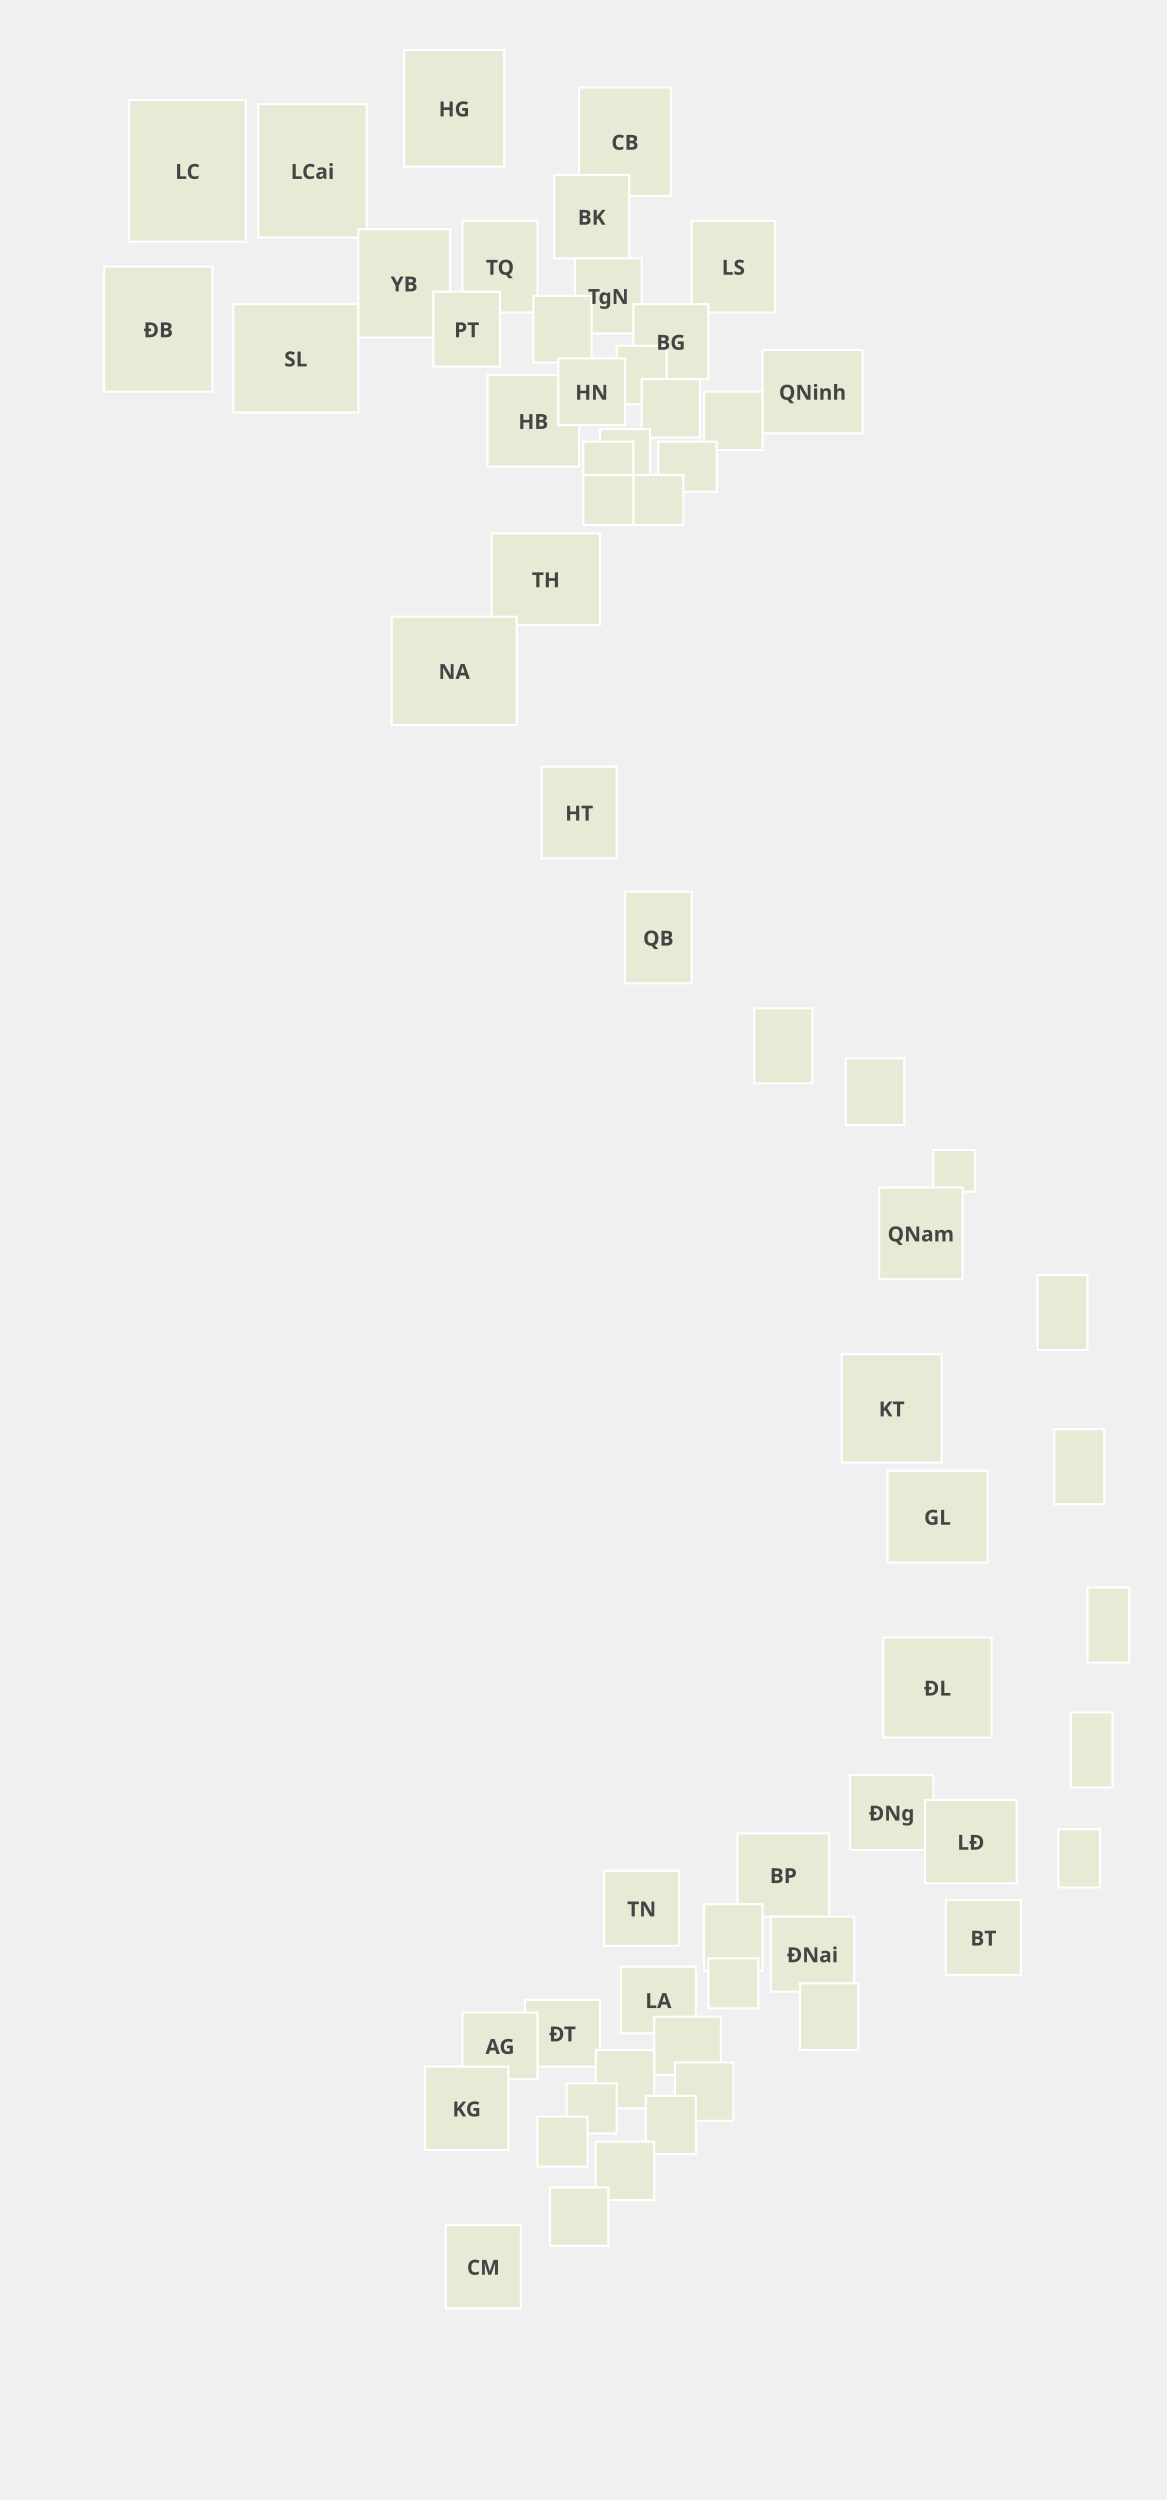
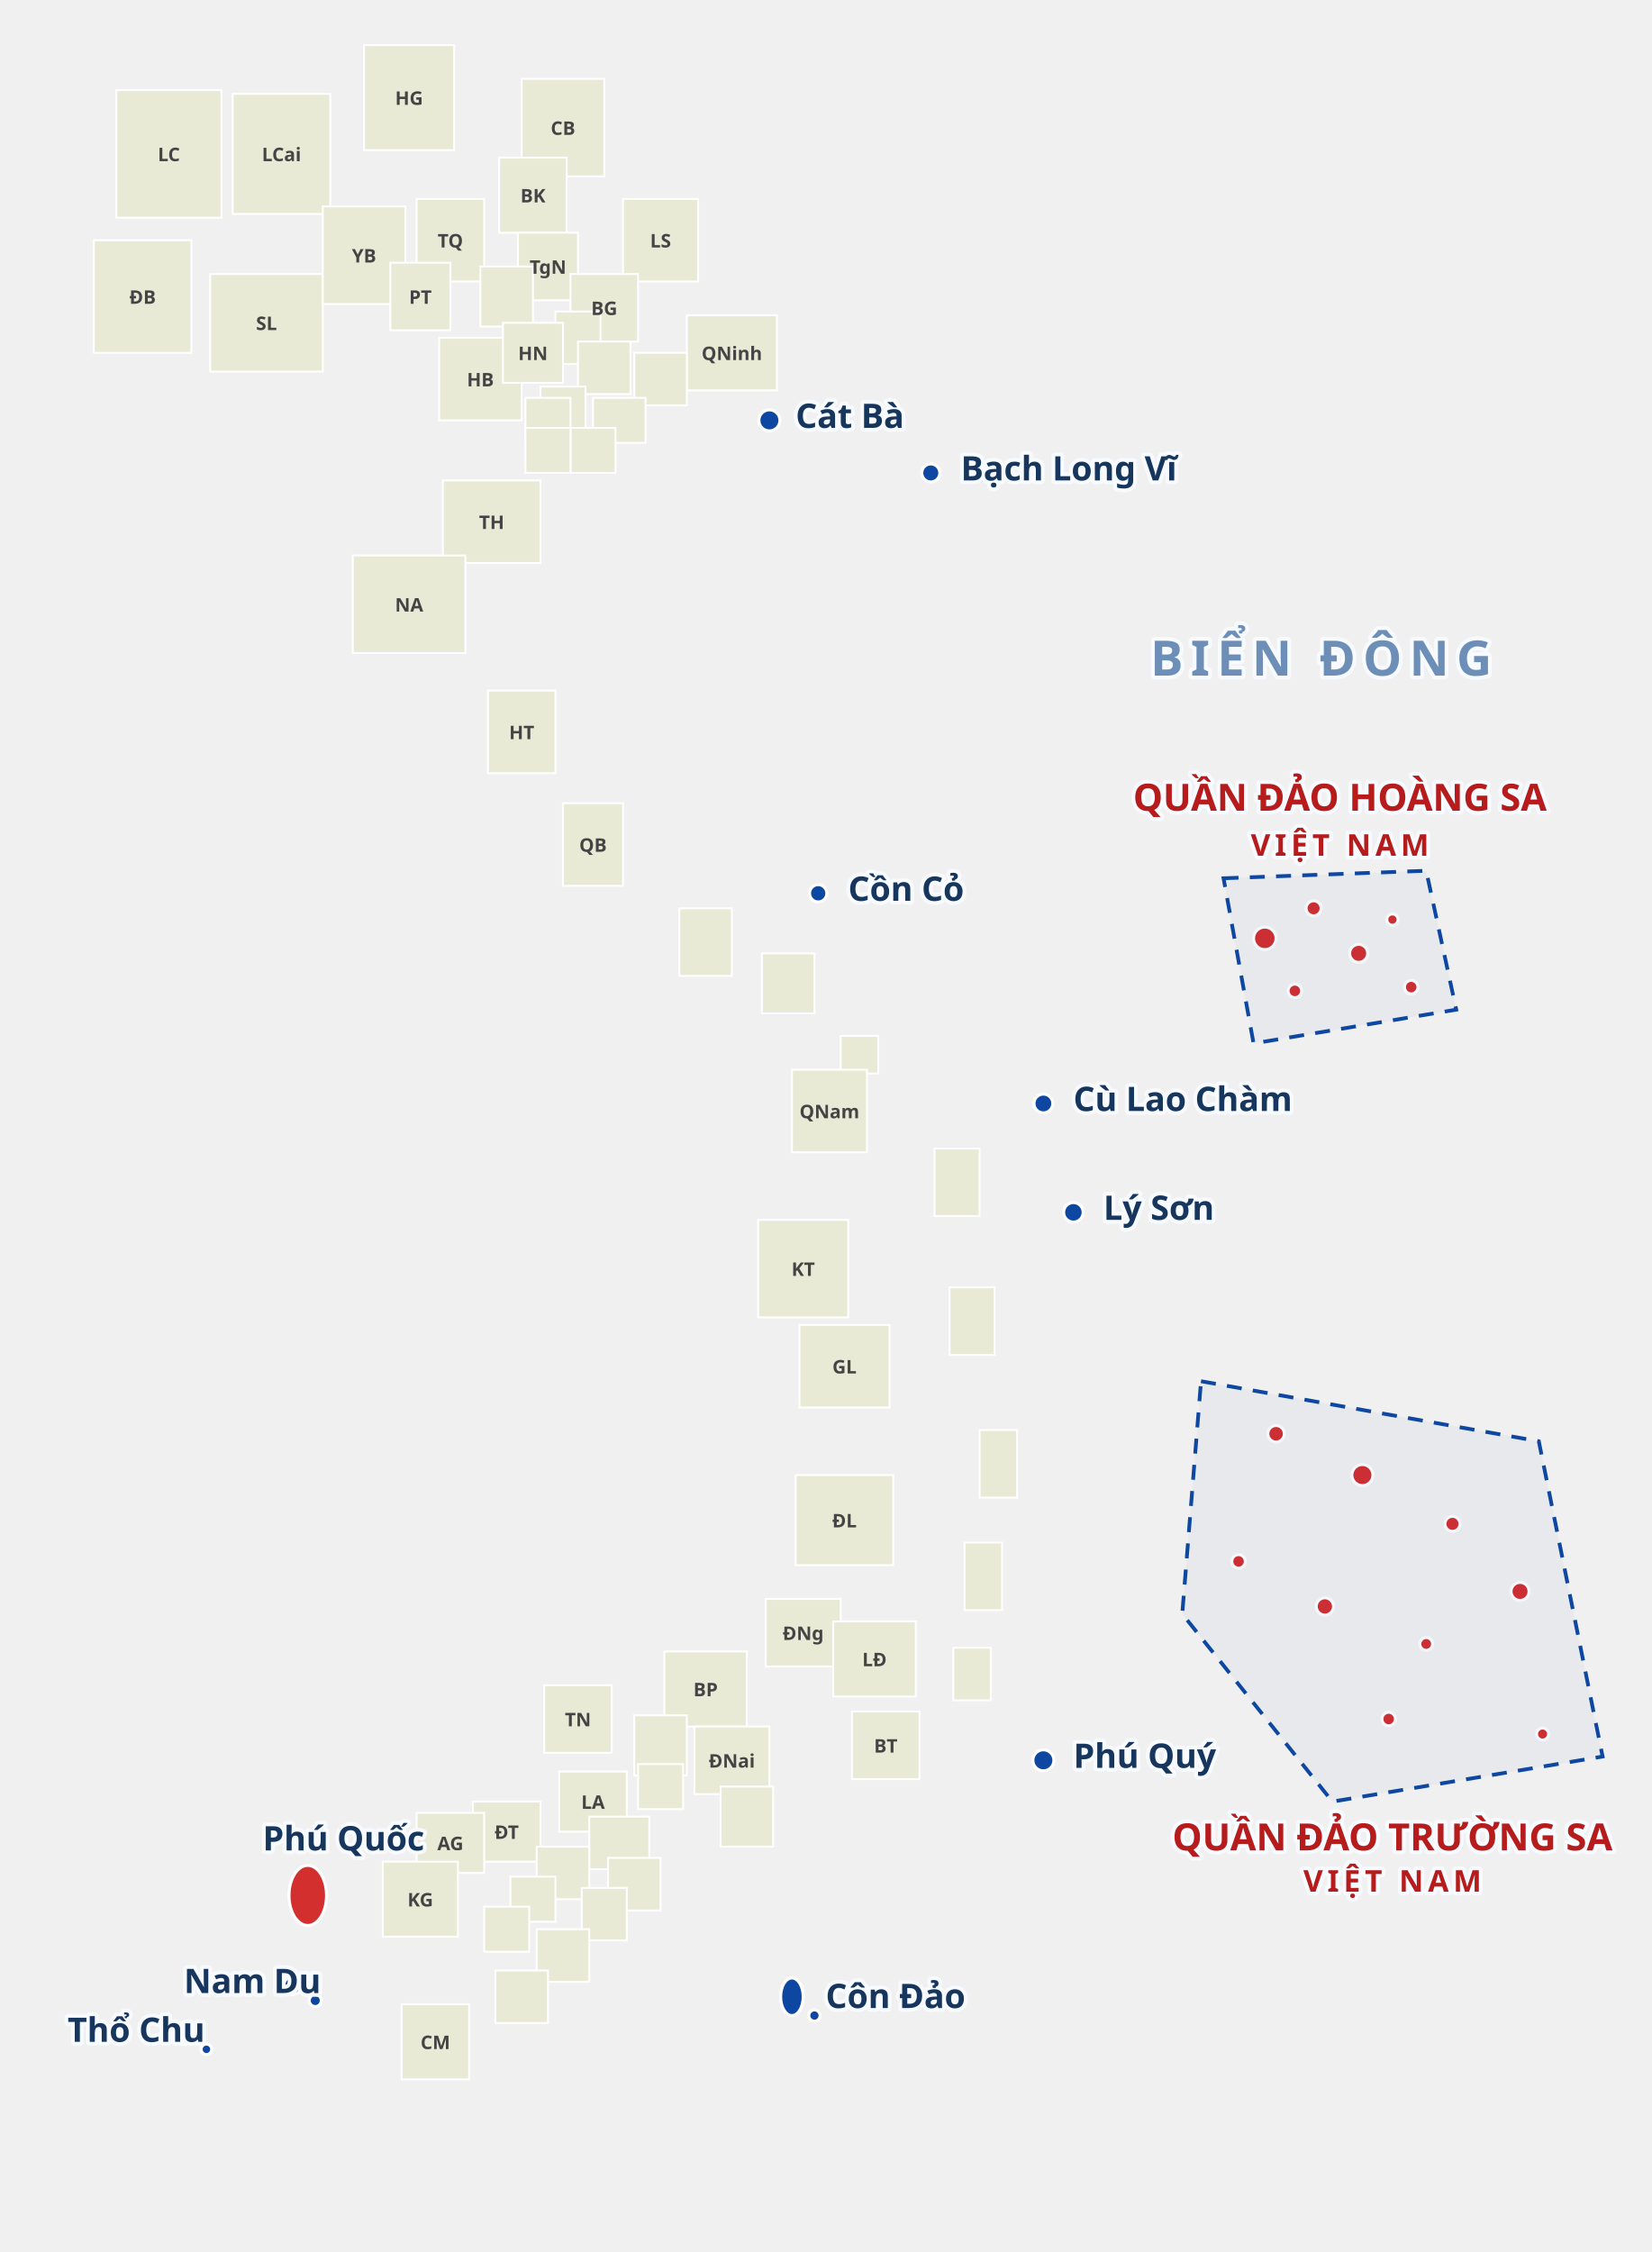
- <svg xmlns="http://www.w3.org/2000/svg" viewBox="0 0 280 600" role="img" aria-label="Bản đồ 63 tỉnh thành Việt Nam">
+ <svg xmlns="http://www.w3.org/2000/svg" viewBox="0 0 440 600" role="img" aria-label="Bản đồ Việt Nam 63 tỉnh thành, gồm các đảo và hai quần đảo Hoàng Sa, Trường Sa">
+   <style>
+     .sovereignty-islands { color: #0d47a1; font-family: system-ui, sans-serif; pointer-events: none; }
+     .sovereignty-islands circle, .sovereignty-islands ellipse { fill: currentColor; stroke: #fff; stroke-width: .8; }
+     .sovereignty-islands text { fill: #17365d; font-size: 9px; font-weight: 700; paint-order: stroke; stroke: #f7fbff; stroke-width: 2px; stroke-linejoin: round; }
+     .sovereignty-islands .sea-label { fill: #6d8eb7; font-size: 13px; letter-spacing: 2px; text-anchor: middle; }
+     .sovereignty-islands .archipelago-boundary { fill: rgba(13,71,161,.04); stroke: #0d47a1; stroke-width: 1; stroke-dasharray: 4 3; }
+     .sovereignty-islands .archipelago-label { fill: #b71c1c; font-size: 10px; text-anchor: middle; }
+     .sovereignty-islands .sovereignty-label { fill: #b71c1c; font-size: 8px; letter-spacing: 1.2px; text-anchor: middle; }
+     .sovereignty-islands .island-marker--featured circle, .sovereignty-islands .island-marker--featured ellipse { fill: #d32f2f; }
+   </style>
  <g id="provinces-63">
    <path id="p45" title="Lai Châu" fill="var(--province-fill,#e8ead6)" stroke="#fff" stroke-width="0.5" d="M31,24 h28 v34 h-28 Z" />
    <path id="p48" title="Lào Cai" fill="var(--province-fill,#e8ead6)" stroke="#fff" stroke-width="0.5" d="M62,25 h26 v32 h-26 Z" />
    <path id="p31" title="Điện Biên" fill="var(--province-fill,#e8ead6)" stroke="#fff" stroke-width="0.5" d="M25,64 h26 v30 h-26 Z" />
    <path id="p62" title="Sơn La" fill="var(--province-fill,#e8ead6)" stroke="#fff" stroke-width="0.5" d="M56,73 h30 v26 h-30 Z" />
    <path id="p40" title="Hòa Bình" fill="var(--province-fill,#e8ead6)" stroke="#fff" stroke-width="0.5" d="M117,90 h22 v22 h-22 Z" />
    <path id="p35" title="Hà Giang" fill="var(--province-fill,#e8ead6)" stroke="#fff" stroke-width="0.5" d="M97,12 h24 v28 h-24 Z" />
    <path id="p73" title="Yên Bái" fill="var(--province-fill,#e8ead6)" stroke="#fff" stroke-width="0.5" d="M86,55 h22 v26 h-22 Z" />
    <path id="p70" title="Tuyên Quang" fill="var(--province-fill,#e8ead6)" stroke="#fff" stroke-width="0.5" d="M111,53 h18 v22 h-18 Z" />
    <path id="p28" title="Cao Bằng" fill="var(--province-fill,#e8ead6)" stroke="#fff" stroke-width="0.5" d="M139,21 h22 v26 h-22 Z" />
    <path id="p20" title="Bắc Kạn" fill="var(--province-fill,#e8ead6)" stroke="#fff" stroke-width="0.5" d="M133,42 h18 v20 h-18 Z" />
    <path id="p47" title="Lạng Sơn" fill="var(--province-fill,#e8ead6)" stroke="#fff" stroke-width="0.5" d="M166,53 h20 v22 h-20 Z" />
    <path id="p59" title="Quảng Ninh" fill="var(--province-fill,#e8ead6)" stroke="#fff" stroke-width="0.5" d="M183,84 h24 v20 h-24 Z" />
    <path id="p65" title="Thái Nguyên" fill="var(--province-fill,#e8ead6)" stroke="#fff" stroke-width="0.5" d="M138,62 h16 v18 h-16 Z" />
    <path id="p19" title="Bắc Giang" fill="var(--province-fill,#e8ead6)" stroke="#fff" stroke-width="0.5" d="M152,73 h18 v18 h-18 Z" />
    <path id="p54" title="Phú Thọ" fill="var(--province-fill,#e8ead6)" stroke="#fff" stroke-width="0.5" d="M104,70 h16 v18 h-16 Z" />
    <path id="p72" title="Vĩnh Phúc" fill="var(--province-fill,#e8ead6)" stroke="#fff" stroke-width="0.5" d="M128,71 h14 v16 h-14 Z" />
    <path id="p21" title="Bắc Ninh" fill="var(--province-fill,#e8ead6)" stroke="#fff" stroke-width="0.5" d="M148,83 h12 v14 h-12 Z" />
    <path id="p11" title="Hà Nội" fill="var(--province-fill,#e8ead6)" stroke="#fff" stroke-width="0.5" d="M134,86 h16 v16 h-16 Z" />
    <path id="p38" title="Hải Dương" fill="var(--province-fill,#e8ead6)" stroke="#fff" stroke-width="0.5" d="M154,91 h14 v14 h-14 Z" />
    <path id="p13" title="Hải Phòng" fill="var(--province-fill,#e8ead6)" stroke="#fff" stroke-width="0.5" d="M169,94 h14 v14 h-14 Z" />
    <path id="p41" title="Hưng Yên" fill="var(--province-fill,#e8ead6)" stroke="#fff" stroke-width="0.5" d="M144,103 h12 v12 h-12 Z" />
    <path id="p36" title="Hà Nam" fill="var(--province-fill,#e8ead6)" stroke="#fff" stroke-width="0.5" d="M140,106 h12 v12 h-12 Z" />
    <path id="p64" title="Thái Bình" fill="var(--province-fill,#e8ead6)" stroke="#fff" stroke-width="0.5" d="M158,106 h14 v12 h-14 Z" />
    <path id="p50" title="Nam Định" fill="var(--province-fill,#e8ead6)" stroke="#fff" stroke-width="0.5" d="M152,114 h12 v12 h-12 Z" />
    <path id="p52" title="Ninh Bình" fill="var(--province-fill,#e8ead6)" stroke="#fff" stroke-width="0.5" d="M140,114 h12 v12 h-12 Z" />
    <path id="p66" title="Thanh Hóa" fill="var(--province-fill,#e8ead6)" stroke="#fff" stroke-width="0.5" d="M118,128 h26 v22 h-26 Z" />
    <path id="p51" title="Nghệ An" fill="var(--province-fill,#e8ead6)" stroke="#fff" stroke-width="0.5" d="M94,148 h30 v26 h-30 Z" />
    <path id="p37" title="Hà Tĩnh" fill="var(--province-fill,#e8ead6)" stroke="#fff" stroke-width="0.5" d="M130,184 h18 v22 h-18 Z" />
    <path id="p56" title="Quảng Bình" fill="var(--province-fill,#e8ead6)" stroke="#fff" stroke-width="0.5" d="M150,214 h16 v22 h-16 Z" />
    <path id="p60" title="Quảng Trị" fill="var(--province-fill,#e8ead6)" stroke="#fff" stroke-width="0.5" d="M181,242 h14 v18 h-14 Z" />
    <path id="p67" title="Thừa Thiên Huế" fill="var(--province-fill,#e8ead6)" stroke="#fff" stroke-width="0.5" d="M203,254 h14 v16 h-14 Z" />
    <path id="p14" title="Đà Nẵng" fill="var(--province-fill,#e8ead6)" stroke="#fff" stroke-width="0.5" d="M224,276 h10 v10 h-10 Z" />
    <path id="p57" title="Quảng Nam" fill="var(--province-fill,#e8ead6)" stroke="#fff" stroke-width="0.5" d="M211,285 h20 v22 h-20 Z" />
    <path id="p58" title="Quảng Ngãi" fill="var(--province-fill,#e8ead6)" stroke="#fff" stroke-width="0.5" d="M249,306 h12 v18 h-12 Z" />
    <path id="p24" title="Bình Định" fill="var(--province-fill,#e8ead6)" stroke="#fff" stroke-width="0.5" d="M253,343 h12 v18 h-12 Z" />
    <path id="p55" title="Phú Yên" fill="var(--province-fill,#e8ead6)" stroke="#fff" stroke-width="0.5" d="M261,381 h10 v18 h-10 Z" />
    <path id="p42" title="Khánh Hòa" fill="var(--province-fill,#e8ead6)" stroke="#fff" stroke-width="0.5" d="M257,411 h10 v18 h-10 Z" />
    <path id="p53" title="Ninh Thuận" fill="var(--province-fill,#e8ead6)" stroke="#fff" stroke-width="0.5" d="M254,439 h10 v14 h-10 Z" />
    <path id="p26" title="Bình Thuận" fill="var(--province-fill,#e8ead6)" stroke="#fff" stroke-width="0.5" d="M227,456 h18 v18 h-18 Z" />
    <path id="p44" title="Kon Tum" fill="var(--province-fill,#e8ead6)" stroke="#fff" stroke-width="0.5" d="M202,325 h24 v26 h-24 Z" />
    <path id="p34" title="Gia Lai" fill="var(--province-fill,#e8ead6)" stroke="#fff" stroke-width="0.5" d="M213,353 h24 v22 h-24 Z" />
    <path id="p29" title="Đắk Lắk" fill="var(--province-fill,#e8ead6)" stroke="#fff" stroke-width="0.5" d="M212,393 h26 v24 h-26 Z" />
    <path id="p30" title="Đắk Nông" fill="var(--province-fill,#e8ead6)" stroke="#fff" stroke-width="0.5" d="M204,426 h20 v18 h-20 Z" />
    <path id="p46" title="Lâm Đồng" fill="var(--province-fill,#e8ead6)" stroke="#fff" stroke-width="0.5" d="M222,432 h22 v20 h-22 Z" />
    <path id="p25" title="Bình Phước" fill="var(--province-fill,#e8ead6)" stroke="#fff" stroke-width="0.5" d="M177,440 h22 v20 h-22 Z" />
    <path id="p63" title="Tây Ninh" fill="var(--province-fill,#e8ead6)" stroke="#fff" stroke-width="0.5" d="M145,449 h18 v18 h-18 Z" />
    <path id="p23" title="Bình Dương" fill="var(--province-fill,#e8ead6)" stroke="#fff" stroke-width="0.5" d="M169,457 h14 v16 h-14 Z" />
    <path id="p32" title="Đồng Nai" fill="var(--province-fill,#e8ead6)" stroke="#fff" stroke-width="0.5" d="M185,460 h20 v18 h-20 Z" />
    <path id="p12" title="TP. Hồ Chí Minh" fill="var(--province-fill,#e8ead6)" stroke="#fff" stroke-width="0.5" d="M170,470 h12 v12 h-12 Z" />
    <path id="p17" title="Bà Rịa-Vũng Tàu" fill="var(--province-fill,#e8ead6)" stroke="#fff" stroke-width="0.5" d="M192,476 h14 v16 h-14 Z" />
    <path id="p49" title="Long An" fill="var(--province-fill,#e8ead6)" stroke="#fff" stroke-width="0.5" d="M149,472 h18 v16 h-18 Z" />
    <path id="p68" title="Tiền Giang" fill="var(--province-fill,#e8ead6)" stroke="#fff" stroke-width="0.5" d="M157,484 h16 v14 h-16 Z" />
    <path id="p33" title="Đồng Tháp" fill="var(--province-fill,#e8ead6)" stroke="#fff" stroke-width="0.5" d="M126,480 h18 v16 h-18 Z" />
    <path id="p22" title="Bến Tre" fill="var(--province-fill,#e8ead6)" stroke="#fff" stroke-width="0.5" d="M162,495 h14 v14 h-14 Z" />
    <path id="p16" title="An Giang" fill="var(--province-fill,#e8ead6)" stroke="#fff" stroke-width="0.5" d="M111,483 h18 v16 h-18 Z" />
    <path id="p71" title="Vĩnh Long" fill="var(--province-fill,#e8ead6)" stroke="#fff" stroke-width="0.5" d="M143,492 h14 v14 h-14 Z" />
    <path id="p43" title="Kiên Giang" fill="var(--province-fill,#e8ead6)" stroke="#fff" stroke-width="0.5" d="M102,496 h20 v20 h-20 Z" />
    <path id="p15" title="Cần Thơ" fill="var(--province-fill,#e8ead6)" stroke="#fff" stroke-width="0.5" d="M136,500 h12 v12 h-12 Z" />
    <path id="p39" title="Hậu Giang" fill="var(--province-fill,#e8ead6)" stroke="#fff" stroke-width="0.5" d="M129,508 h12 v12 h-12 Z" />
    <path id="p69" title="Trà Vinh" fill="var(--province-fill,#e8ead6)" stroke="#fff" stroke-width="0.5" d="M155,503 h12 v14 h-12 Z" />
    <path id="p61" title="Sóc Trăng" fill="var(--province-fill,#e8ead6)" stroke="#fff" stroke-width="0.5" d="M143,514 h14 v14 h-14 Z" />
    <path id="p18" title="Bạc Liêu" fill="var(--province-fill,#e8ead6)" stroke="#fff" stroke-width="0.5" d="M132,525 h14 v14 h-14 Z" />
    <path id="p27" title="Cà Mau" fill="var(--province-fill,#e8ead6)" stroke="#fff" stroke-width="0.5" d="M107,534 h18 v20 h-18 Z" />
  </g>
  <g id="province-labels-63" aria-hidden="true" pointer-events="none" font-family="system-ui,sans-serif" text-anchor="middle" dominant-baseline="central" fill="#444" font-weight="700" font-size="5">
    <text x="45" y="41">LC</text>
    <text x="75" y="41">LCai</text>
    <text x="38" y="79">ĐB</text>
    <text x="71" y="86">SL</text>
    <text x="128" y="101">HB</text>
    <text x="109" y="26">HG</text>
    <text x="97" y="68">YB</text>
    <text x="120" y="64">TQ</text>
    <text x="150" y="34">CB</text>
    <text x="142" y="52">BK</text>
    <text x="176" y="64">LS</text>
    <text x="195" y="94">QNinh</text>
    <text x="146" y="71">TgN</text>
    <text x="161" y="82">BG</text>
    <text x="112" y="79">PT</text>
    <text x="142" y="94">HN</text>
    <text x="131" y="139">TH</text>
    <text x="109" y="161">NA</text>
    <text x="139" y="195">HT</text>
    <text x="158" y="225">QB</text>
    <text x="221" y="296">QNam</text>
    <text x="236" y="465">BT</text>
    <text x="214" y="338">KT</text>
    <text x="225" y="364">GL</text>
    <text x="225" y="405">ĐL</text>
    <text x="214" y="435">ĐNg</text>
    <text x="233" y="442">LĐ</text>
    <text x="188" y="450">BP</text>
    <text x="154" y="458">TN</text>
    <text x="195" y="469">ĐNai</text>
    <text x="158" y="480">LA</text>
    <text x="135" y="488">ĐT</text>
    <text x="120" y="491">AG</text>
    <text x="112" y="506">KG</text>
    <text x="116" y="544">CM</text>
  </g>
+   <g class="sovereignty-islands" id="vietnam-islands-63" role="group" aria-label="Biển đảo Việt Nam">
+     <text class="sea-label" x="352" y="180">BIỂN ĐÔNG</text>
+     <g class="island-marker" id="cat-ba-63" aria-label="Đảo Cát Bà">
+       <circle cx="205" cy="112" r="2.8" />
+       <text x="212" y="114">Cát Bà</text>
+     </g>
+     <g class="island-marker" id="bach-long-vi-63" aria-label="Đảo Bạch Long Vĩ">
+       <circle cx="248" cy="126" r="2.4" />
+       <text x="256" y="128">Bạch Long Vĩ</text>
+     </g>
+     <g class="island-marker" id="con-co-63" aria-label="Đảo Cồn Cỏ">
+       <circle cx="218" cy="238" r="2.3" />
+       <text x="226" y="240">Cồn Cỏ</text>
+     </g>
+     <g class="island-marker" id="cu-lao-cham-63" aria-label="Cù Lao Chàm">
+       <circle cx="278" cy="294" r="2.5" />
+       <text x="286" y="296">Cù Lao Chàm</text>
+     </g>
+     <g class="island-marker" id="ly-son-63" aria-label="Đảo Lý Sơn">
+       <circle cx="286" cy="323" r="2.6" />
+       <text x="294" y="325">Lý Sơn</text>
+     </g>
+     <g class="island-marker" id="phu-quy-63" aria-label="Đảo Phú Quý">
+       <circle cx="278" cy="469" r="2.8" />
+       <text x="286" y="471">Phú Quý</text>
+     </g>
+     <g class="island-marker island-marker--featured" id="phu-quoc-63" aria-label="Đảo Phú Quốc">
+       <ellipse cx="82" cy="505" rx="5" ry="8" />
+       <text x="70" y="493">Phú Quốc</text>
+     </g>
+     <g class="island-marker" id="nam-du-63" aria-label="Quần đảo Nam Du">
+       <circle cx="78" cy="529" r="2.4" />
+       <circle cx="84" cy="533" r="1.6" />
+       <text x="49" y="531">Nam Du</text>
+     </g>
+     <g class="island-marker" id="tho-chu-63" aria-label="Quần đảo Thổ Chu">
+       <circle cx="49" cy="542" r="2.7" />
+       <circle cx="55" cy="546" r="1.4" />
+       <text x="18" y="544">Thổ Chu</text>
+     </g>
+     <g class="island-marker" id="con-dao-63" aria-label="Quần đảo Côn Đảo">
+       <ellipse cx="211" cy="532" rx="3" ry="5" />
+       <circle cx="217" cy="537" r="1.5" />
+       <text x="220" y="535">Côn Đảo</text>
+     </g>
+     <g class="archipelago-marker island-marker--featured" id="hoang-sa-63" aria-label="Quần đảo Hoàng Sa của Việt Nam">
+       <circle cx="337" cy="250" r="3" />
+       <circle cx="350" cy="242" r="2" />
+       <circle cx="362" cy="254" r="2.4" />
+       <circle cx="345" cy="264" r="1.8" />
+       <circle cx="371" cy="245" r="1.5" />
+       <circle cx="376" cy="263" r="1.8" />
+       <path class="archipelago-boundary" d="M326 234 L380 232 L388 269 L334 278 Z" />
+       <text class="archipelago-label" x="357" y="216">QUẦN ĐẢO HOÀNG SA</text>
+       <text class="sovereignty-label" x="357" y="228">VIỆT NAM</text>
+     </g>
+     <g class="archipelago-marker island-marker--featured" id="truong-sa-63" aria-label="Quần đảo Trường Sa của Việt Nam">
+       <circle cx="340" cy="382" r="2.2" />
+       <circle cx="363" cy="393" r="2.8" />
+       <circle cx="387" cy="406" r="2" />
+       <circle cx="330" cy="416" r="1.8" />
+       <circle cx="353" cy="428" r="2.3" />
+       <circle cx="380" cy="438" r="1.7" />
+       <circle cx="405" cy="424" r="2.4" />
+       <circle cx="370" cy="458" r="1.8" />
+       <circle cx="411" cy="462" r="1.6" />
+       <path class="archipelago-boundary" d="M320 368 L410 384 L427 468 L355 480 L315 430 Z" />
+       <text class="archipelago-label" x="371" y="493">QUẦN ĐẢO TRƯỜNG SA</text>
+       <text class="sovereignty-label" x="371" y="504">VIỆT NAM</text>
+     </g>
+   </g>
</svg>
